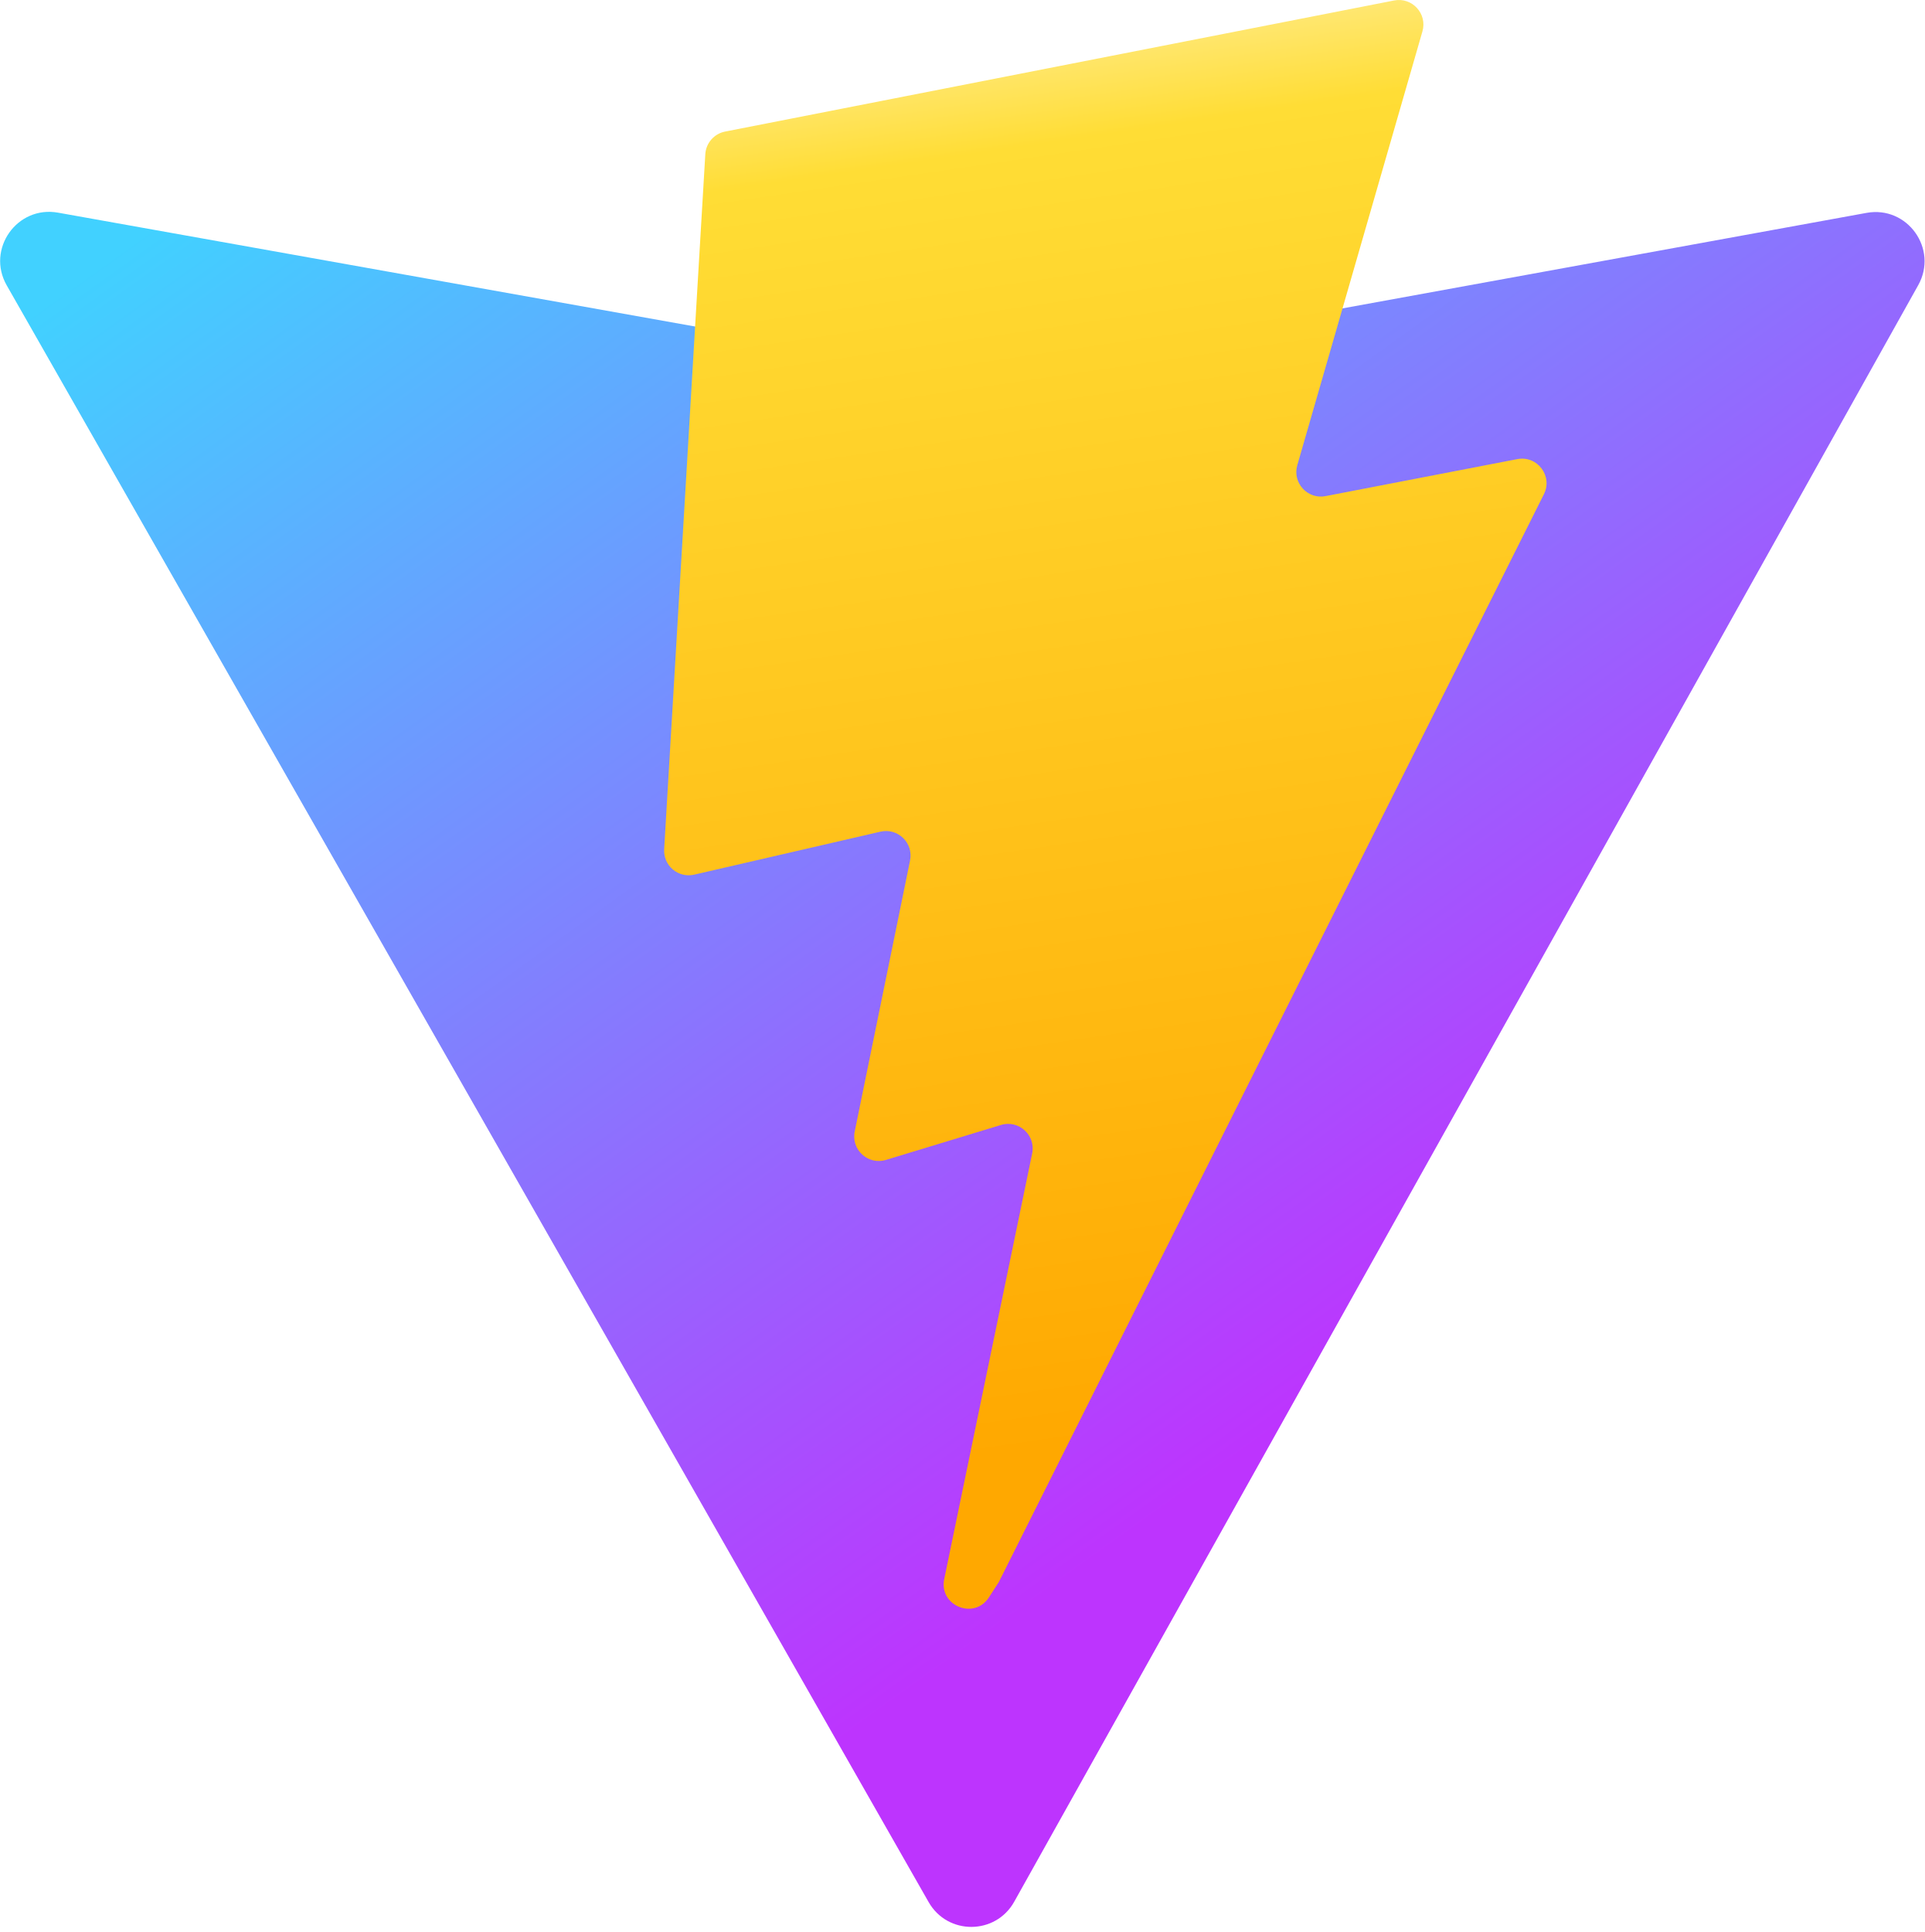
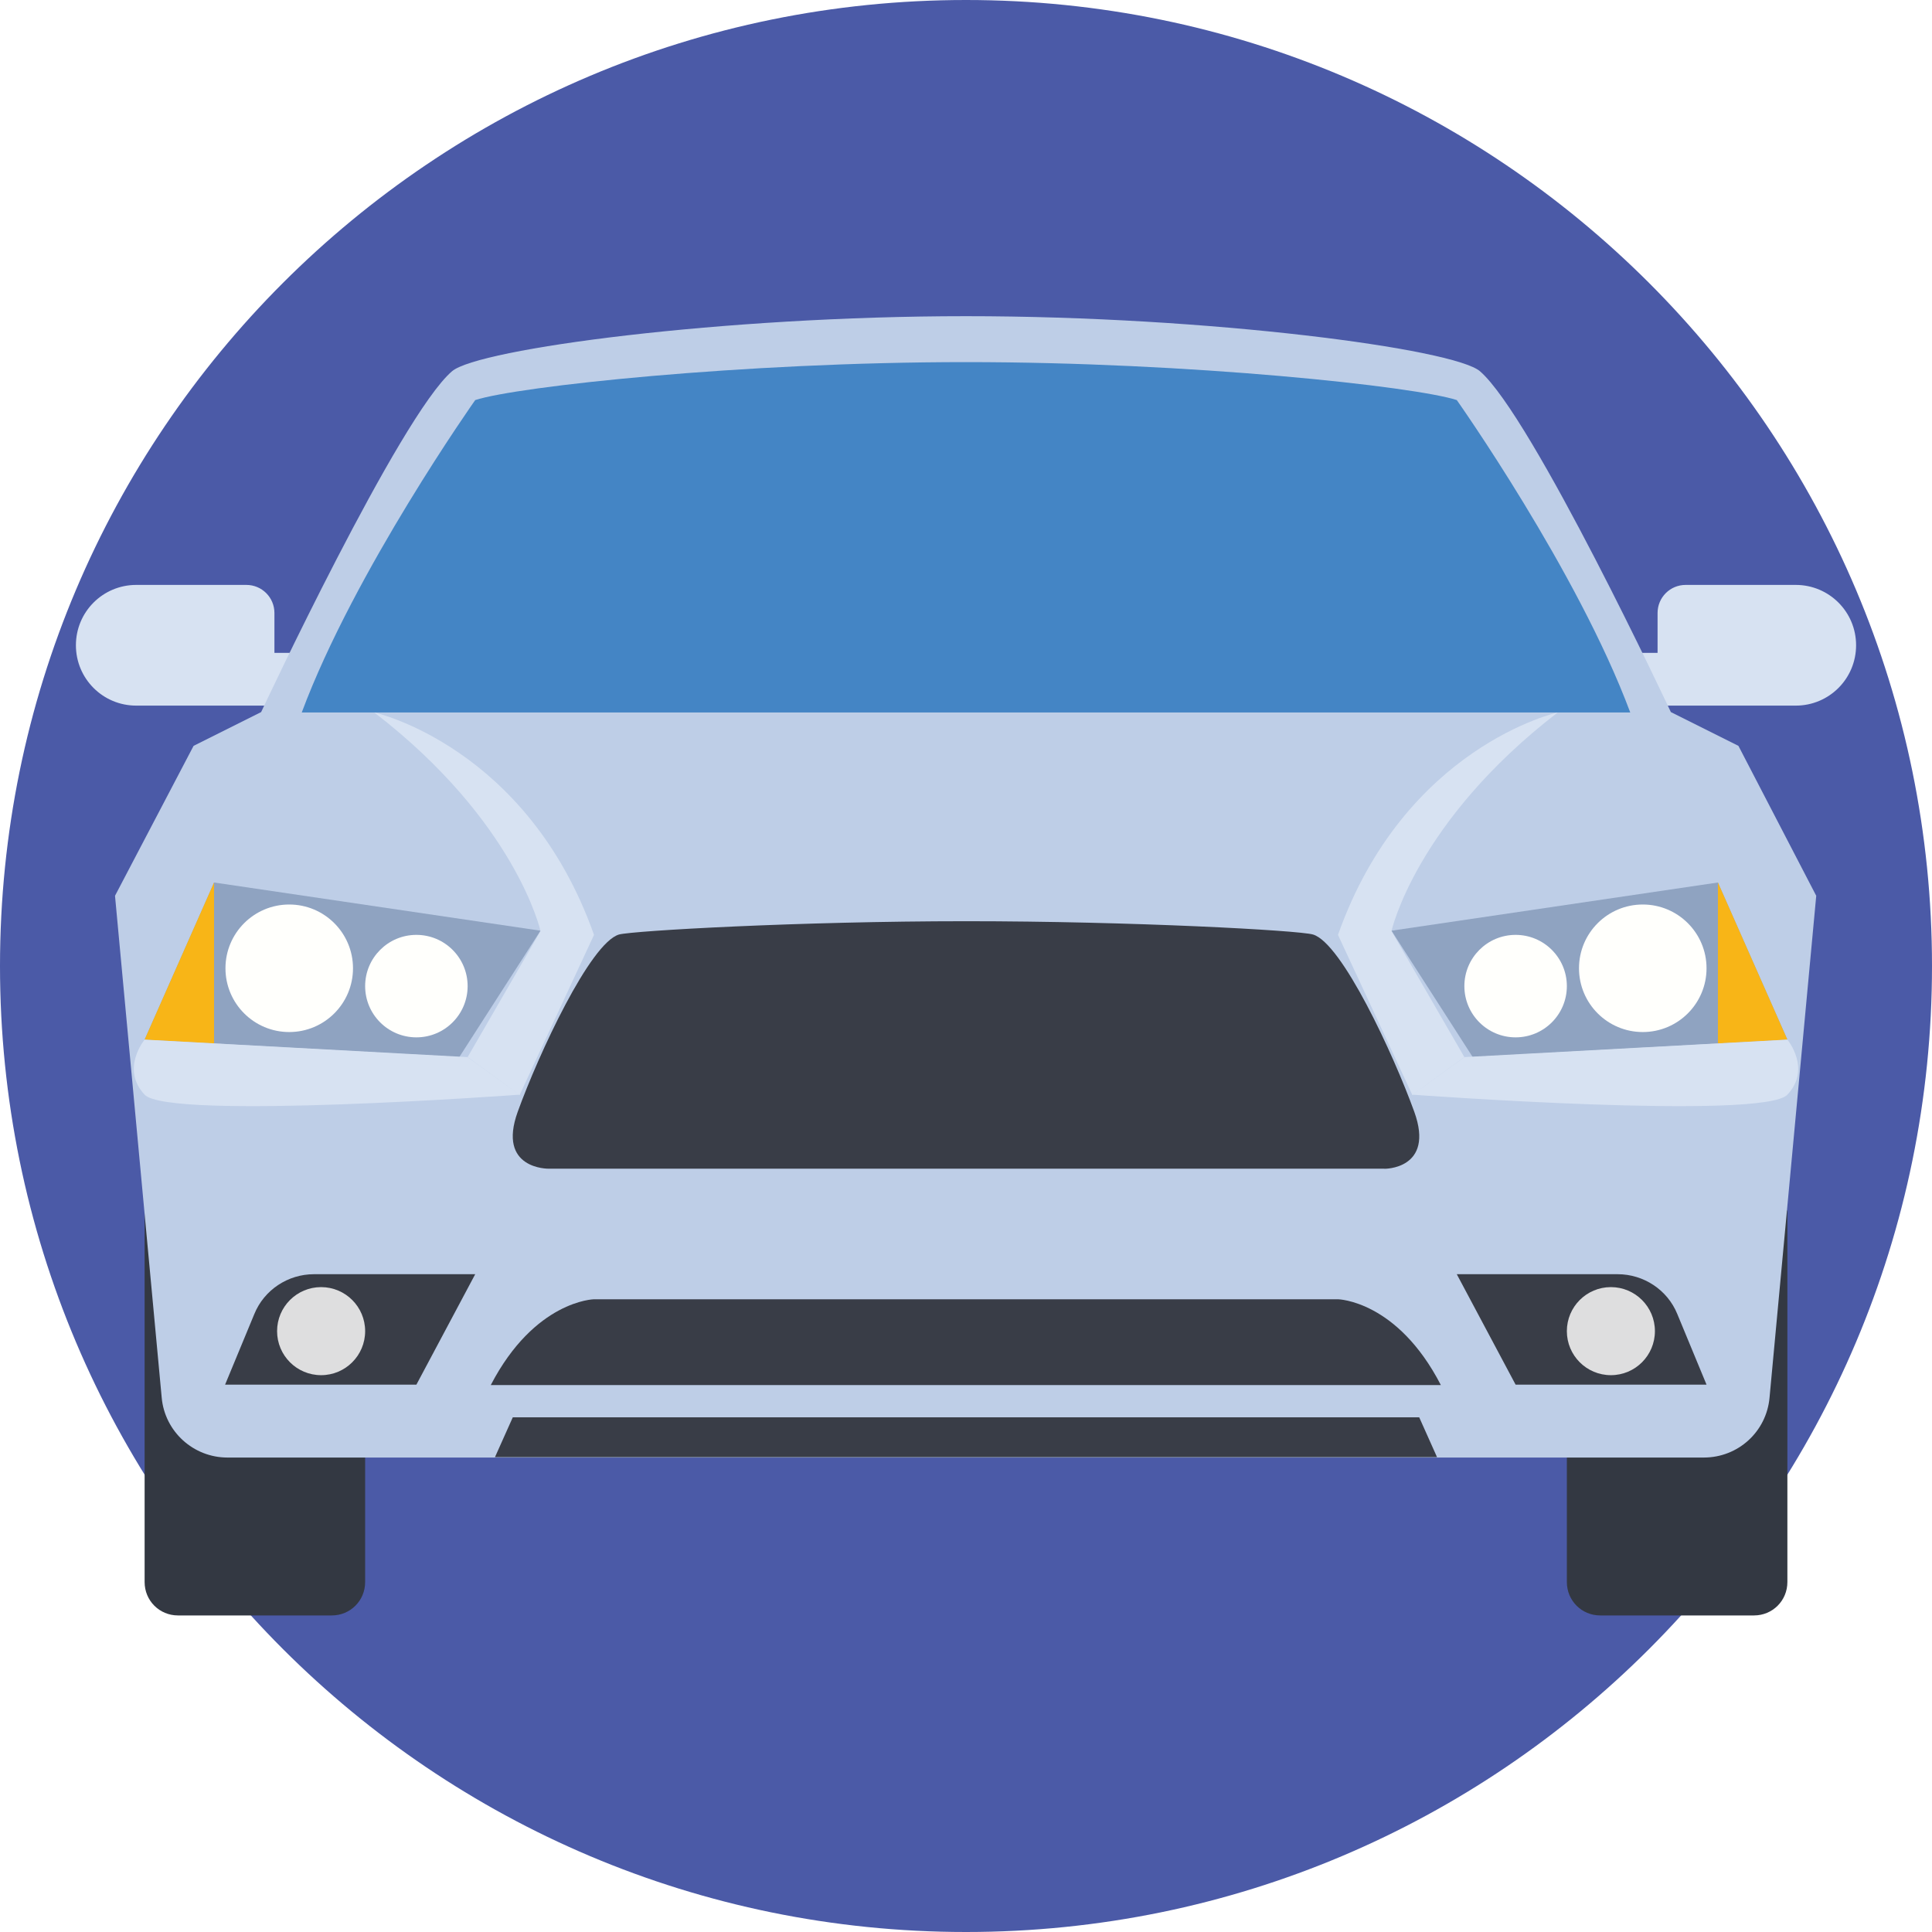
- <svg xmlns="http://www.w3.org/2000/svg" aria-hidden="true" role="img" class="iconify iconify--logos" width="31.88" height="32" preserveAspectRatio="xMidYMid meet" viewBox="0 0 256 257">
-   <defs>
-     <linearGradient id="IconifyId1813088fe1fbc01fb466" x1="-.828%" x2="57.636%" y1="7.652%" y2="78.411%">
-       <stop offset="0%" stop-color="#41D1FF" />
-       <stop offset="100%" stop-color="#BD34FE" />
-     </linearGradient>
-     <linearGradient id="IconifyId1813088fe1fbc01fb467" x1="43.376%" x2="50.316%" y1="2.242%" y2="89.03%">
-       <stop offset="0%" stop-color="#FFEA83" />
-       <stop offset="8.333%" stop-color="#FFDD35" />
-       <stop offset="100%" stop-color="#FFA800" />
-     </linearGradient>
-   </defs>
-   <path fill="url(#IconifyId1813088fe1fbc01fb466)" d="M255.153 37.938L134.897 252.976c-2.483 4.44-8.862 4.466-11.382.048L.875 37.958c-2.746-4.814 1.371-10.646 6.827-9.67l120.385 21.517a6.537 6.537 0 0 0 2.322-.004l117.867-21.483c5.438-.991 9.574 4.796 6.877 9.62Z" />
-   <path fill="url(#IconifyId1813088fe1fbc01fb467)" d="M185.432.063L96.44 17.501a3.268 3.268 0 0 0-2.634 3.014l-5.474 92.456a3.268 3.268 0 0 0 3.997 3.378l24.777-5.718c2.318-.535 4.413 1.507 3.936 3.838l-7.361 36.047c-.495 2.426 1.782 4.5 4.151 3.78l15.304-4.649c2.372-.72 4.652 1.36 4.15 3.788l-11.698 56.621c-.732 3.542 3.979 5.473 5.943 2.437l1.313-2.028l72.516-144.72c1.215-2.423-.88-5.186-3.54-4.672l-25.505 4.922c-2.396.462-4.435-1.77-3.759-4.114l16.646-57.705c.677-2.35-1.37-4.583-3.769-4.113Z" />
+ <svg xmlns="http://www.w3.org/2000/svg" height="800px" width="800px" version="1.1" id="Layer_1" viewBox="0 0 509 509" xml:space="preserve">
+   <circle style="fill:#4B5AA7;" cx="254.5" cy="254.5" r="254.5" />
+   <g>
+     <path style="fill:#D7E2F2;" d="M72.3,172.1v-10.6c0-4.1-3.3-7.4-7.4-7.4h-29c-8.8,0-15.9,7.1-15.9,15.9s7.1,15.9,15.9,15.9h46.7   V172H72.3V172.1z" />
+     <path style="fill:#D7E2F2;" d="M436.7,172.1v-10.6c0-4.1,3.3-7.4,7.4-7.4h29c8.8,0,15.9,7.1,15.9,15.9s-7.1,15.9-15.9,15.9h-46.7   V172h10.3V172.1z" />
+   </g>
+   <g>
+     <path style="fill:#333842;" d="M38.1,318.9v97.9c0,4.9,3.9,8.8,8.8,8.8h40.5c4.9,0,8.8-3.9,8.8-8.8v-97.9H38.1z" />
+     <path style="fill:#333842;" d="M470.9,318.9v97.9c0,4.9-3.9,8.8-8.8,8.8h-40.5c-4.9,0-8.8-3.9-8.8-8.8v-97.9H470.9z" />
+   </g>
+   <path style="fill:#BECEE7;" d="M458,196.5l-17.8-8.9c0,0-36.5-77.9-50.3-89.8c-6.9-5.9-71.1-14.5-135.4-14.5  c-64.2,0-128.5,8.6-135.4,14.5c-13.8,11.8-50.3,89.8-50.3,89.8L51,196.5L30.3,236l12.3,132.2c0.8,9,8.4,15.8,17.3,15.8h389  c9,0,16.5-6.8,17.3-15.8L478.5,236L458,196.5z" />
+   <polygon style="fill:#8FA3C1;" points="56.4,232.5 38.1,273.9 121,278.5 142.4,245.2 " />
+   <polygon style="fill:#F8B517;" points="56.4,232.5 56.4,274.9 38.1,273.9 " />
+   <g>
+     <circle style="fill:#FFFFFC;" cx="76.2" cy="255.1" r="16.8" />
+     <circle style="fill:#FFFFFC;" cx="109.7" cy="259.8" r="13.5" />
+   </g>
+   <path style="fill:#393D47;" d="M125.2,335.7l-15.5,29.1H59.3l7.7-18.6c2.6-6.4,8.9-10.5,15.7-10.5H125.2z" />
+   <circle style="fill:#DEDEDF;" cx="84.6" cy="350.7" r="11.6" />
+   <g>
+     <path style="fill:#D7E2F2;" d="M98.6,187.7c0,0,40.3,8.9,57.9,58.6l-19.6,42.2l-13.7-10l19.2-33.2   C142.4,245.2,135.9,216.4,98.6,187.7z" />
+     <path style="fill:#D7E2F2;" d="M136.9,288.4c0,0-92.5,6.8-98.8,0c-6.4-6.8,0-14.5,0-14.5l85.1,4.6L136.9,288.4z" />
+   </g>
+   <polygon style="fill:#8FA3C1;" points="452.6,232.5 470.9,273.9 388,278.5 366.6,245.2 " />
+   <polygon style="fill:#F8B517;" points="452.6,232.5 452.6,274.9 470.9,273.9 " />
+   <g>
+     <circle style="fill:#FFFFFC;" cx="432.8" cy="255.1" r="16.8" />
+     <circle style="fill:#FFFFFC;" cx="399.3" cy="259.8" r="13.5" />
+   </g>
+   <path style="fill:#393D47;" d="M383.8,335.7l15.5,29.1h50.3l-7.7-18.6c-2.6-6.4-8.9-10.5-15.7-10.5H383.8z" />
+   <circle style="fill:#DEDEDF;" cx="424.4" cy="350.7" r="11.6" />
+   <path style="fill:#D7E2F2;" d="M410.4,187.7c0,0-40.3,8.9-57.9,58.6l19.6,42.2l13.7-10l-19.2-33.2  C366.6,245.2,373.1,216.4,410.4,187.7z" />
+   <g>
+     <path style="fill:#393D47;" d="M372.6,292.9c-5.5-15.2-19.1-44.5-26.7-46.7c-3.8-1.1-47.6-3.5-91.4-3.5s-87.6,2.5-91.4,3.5   c-7.6,2.2-21.2,31.5-26.7,46.7c-5.5,15.2,8.1,15,8.1,15h220.1C364.6,308,378.1,308.1,372.6,292.9z" />
+     <path style="fill:#393D47;" d="M352.5,342.3h-196c0,0-15.6,0.3-27.2,22.6h250.3C368.1,342.6,352.5,342.3,352.5,342.3z" />
+     <polygon style="fill:#393D47;" points="373.9,373.4 135.1,373.4 130.4,383.9 378.6,383.9  " />
+   </g>
+   <path style="fill:#4485C5;" d="M383.8,105.4c-11.1-3.6-70.2-10-129.3-10s-118.2,6.4-129.3,10c0,0-31.8,45-45.7,82.3h350  C415.6,150.4,383.8,105.4,383.8,105.4z" />
+   <path style="fill:#D7E2F2;" d="M372.1,288.4c0,0,92.5,6.8,98.8,0c6.4-6.8,0-14.5,0-14.5l-85.1,4.6L372.1,288.4z" />
</svg>
